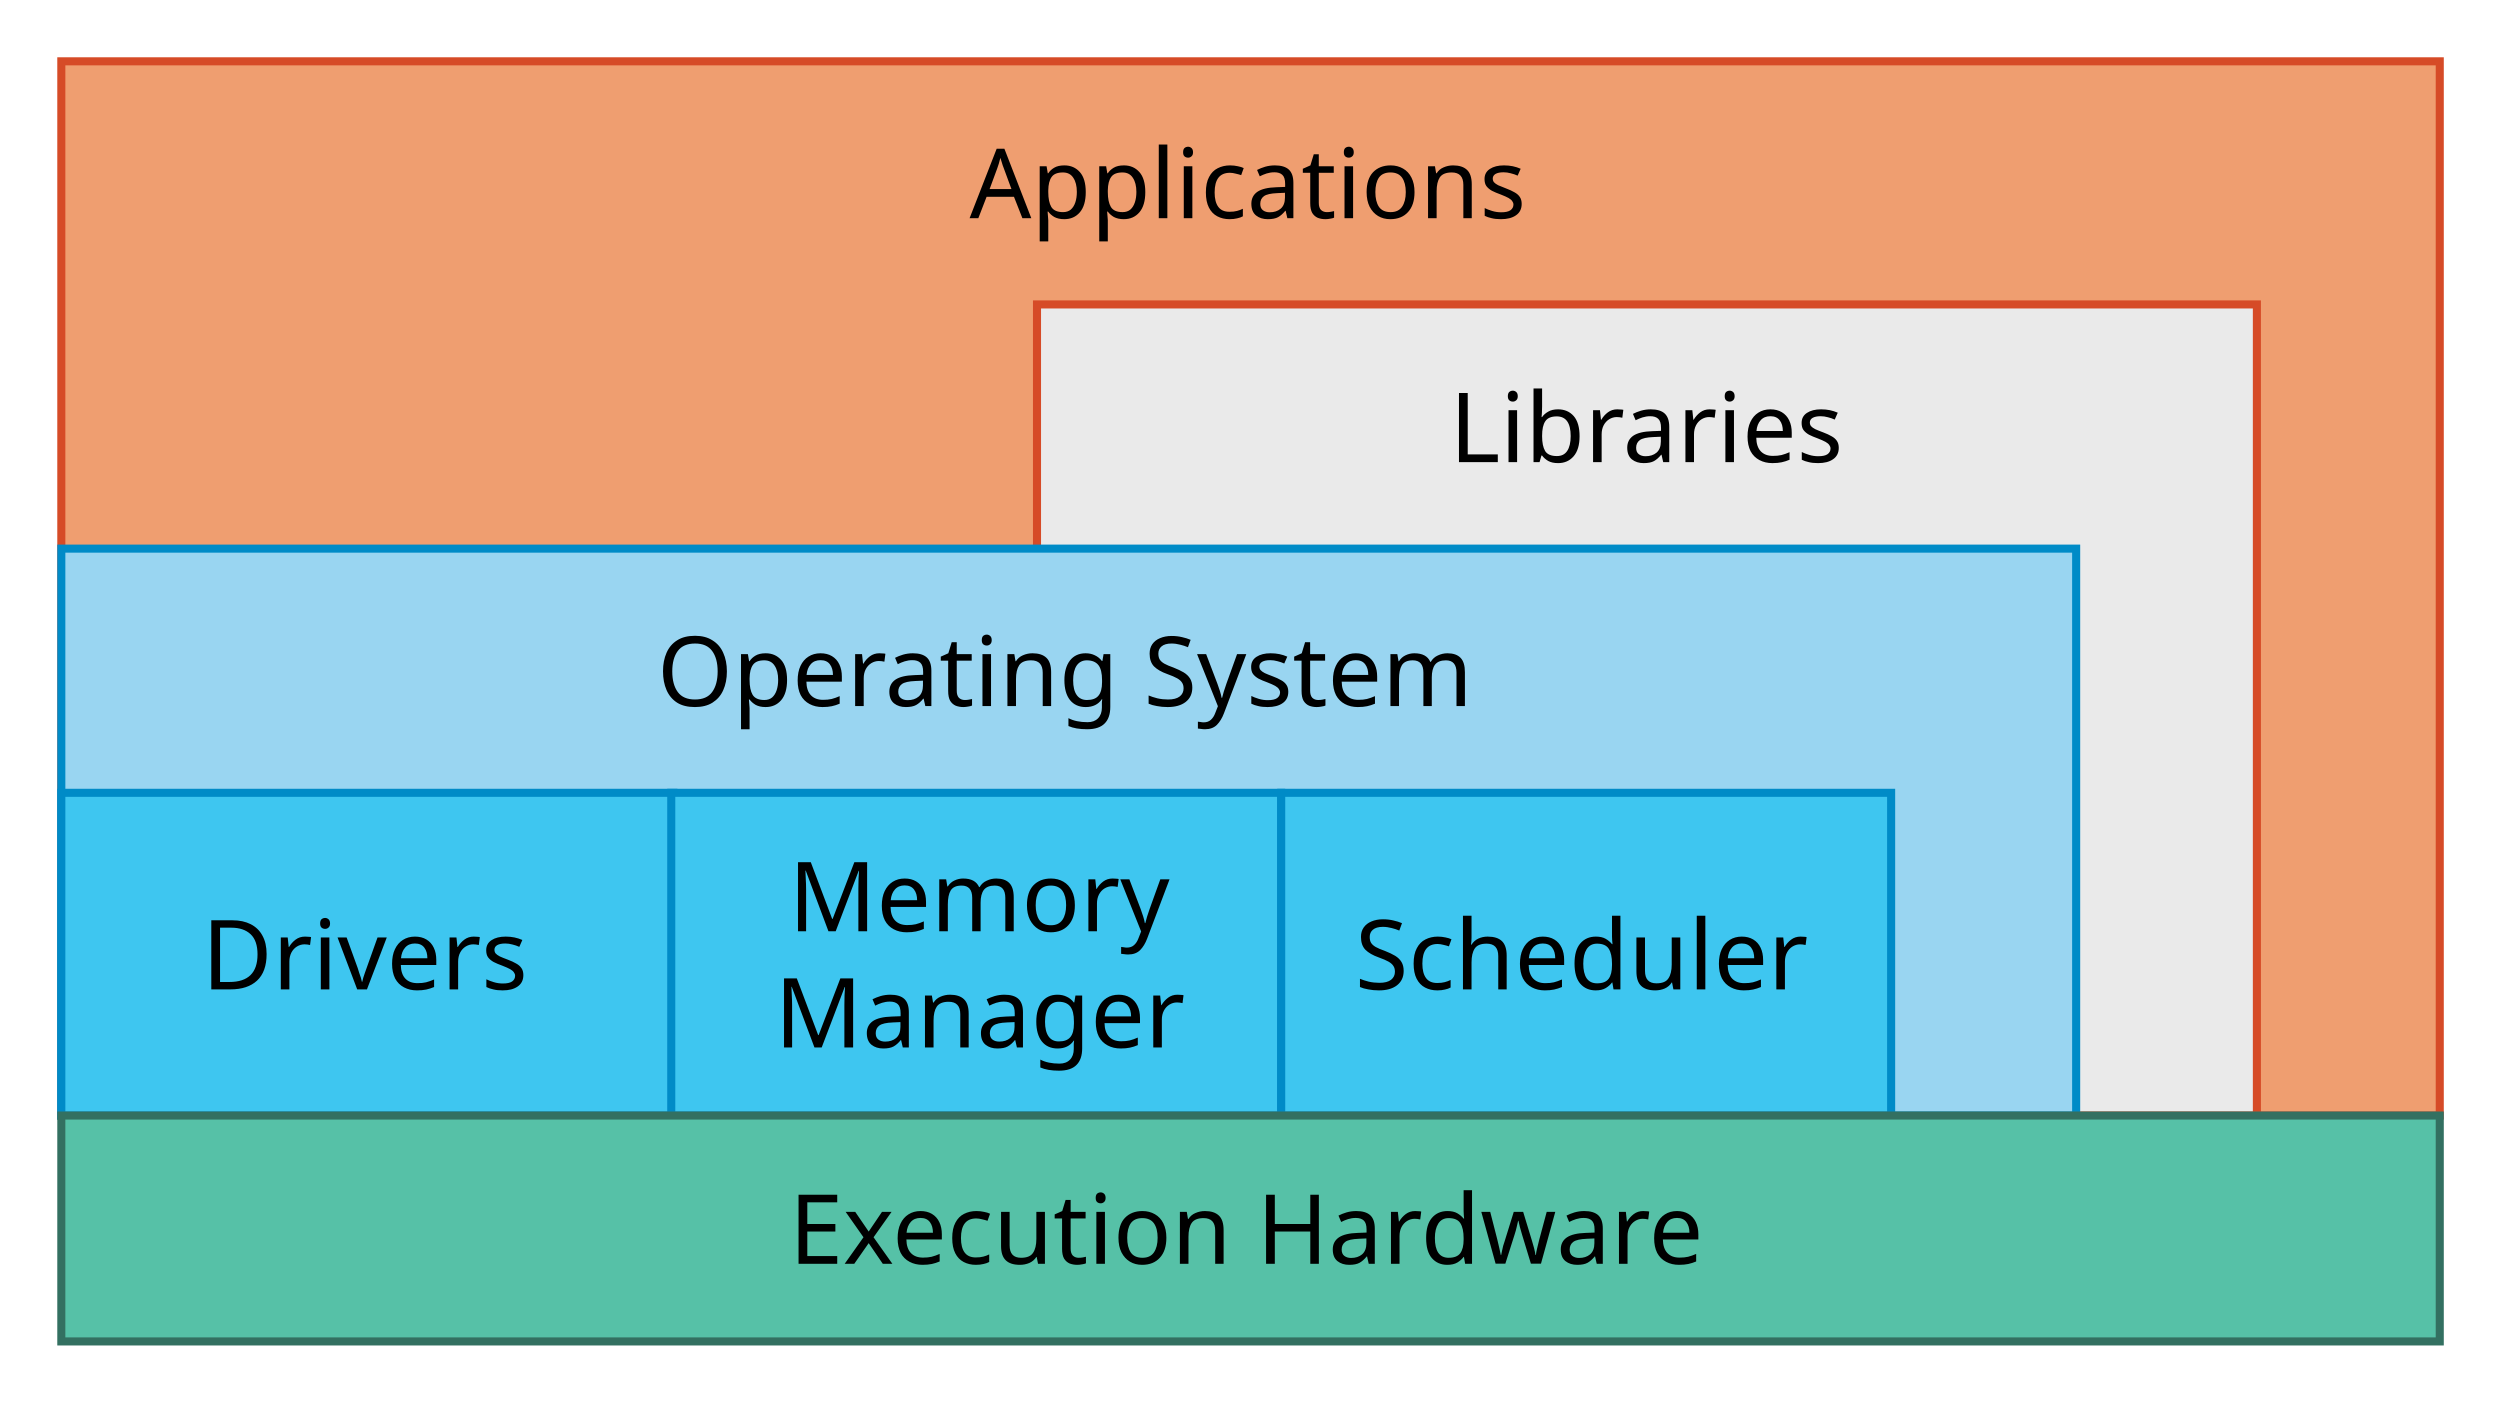
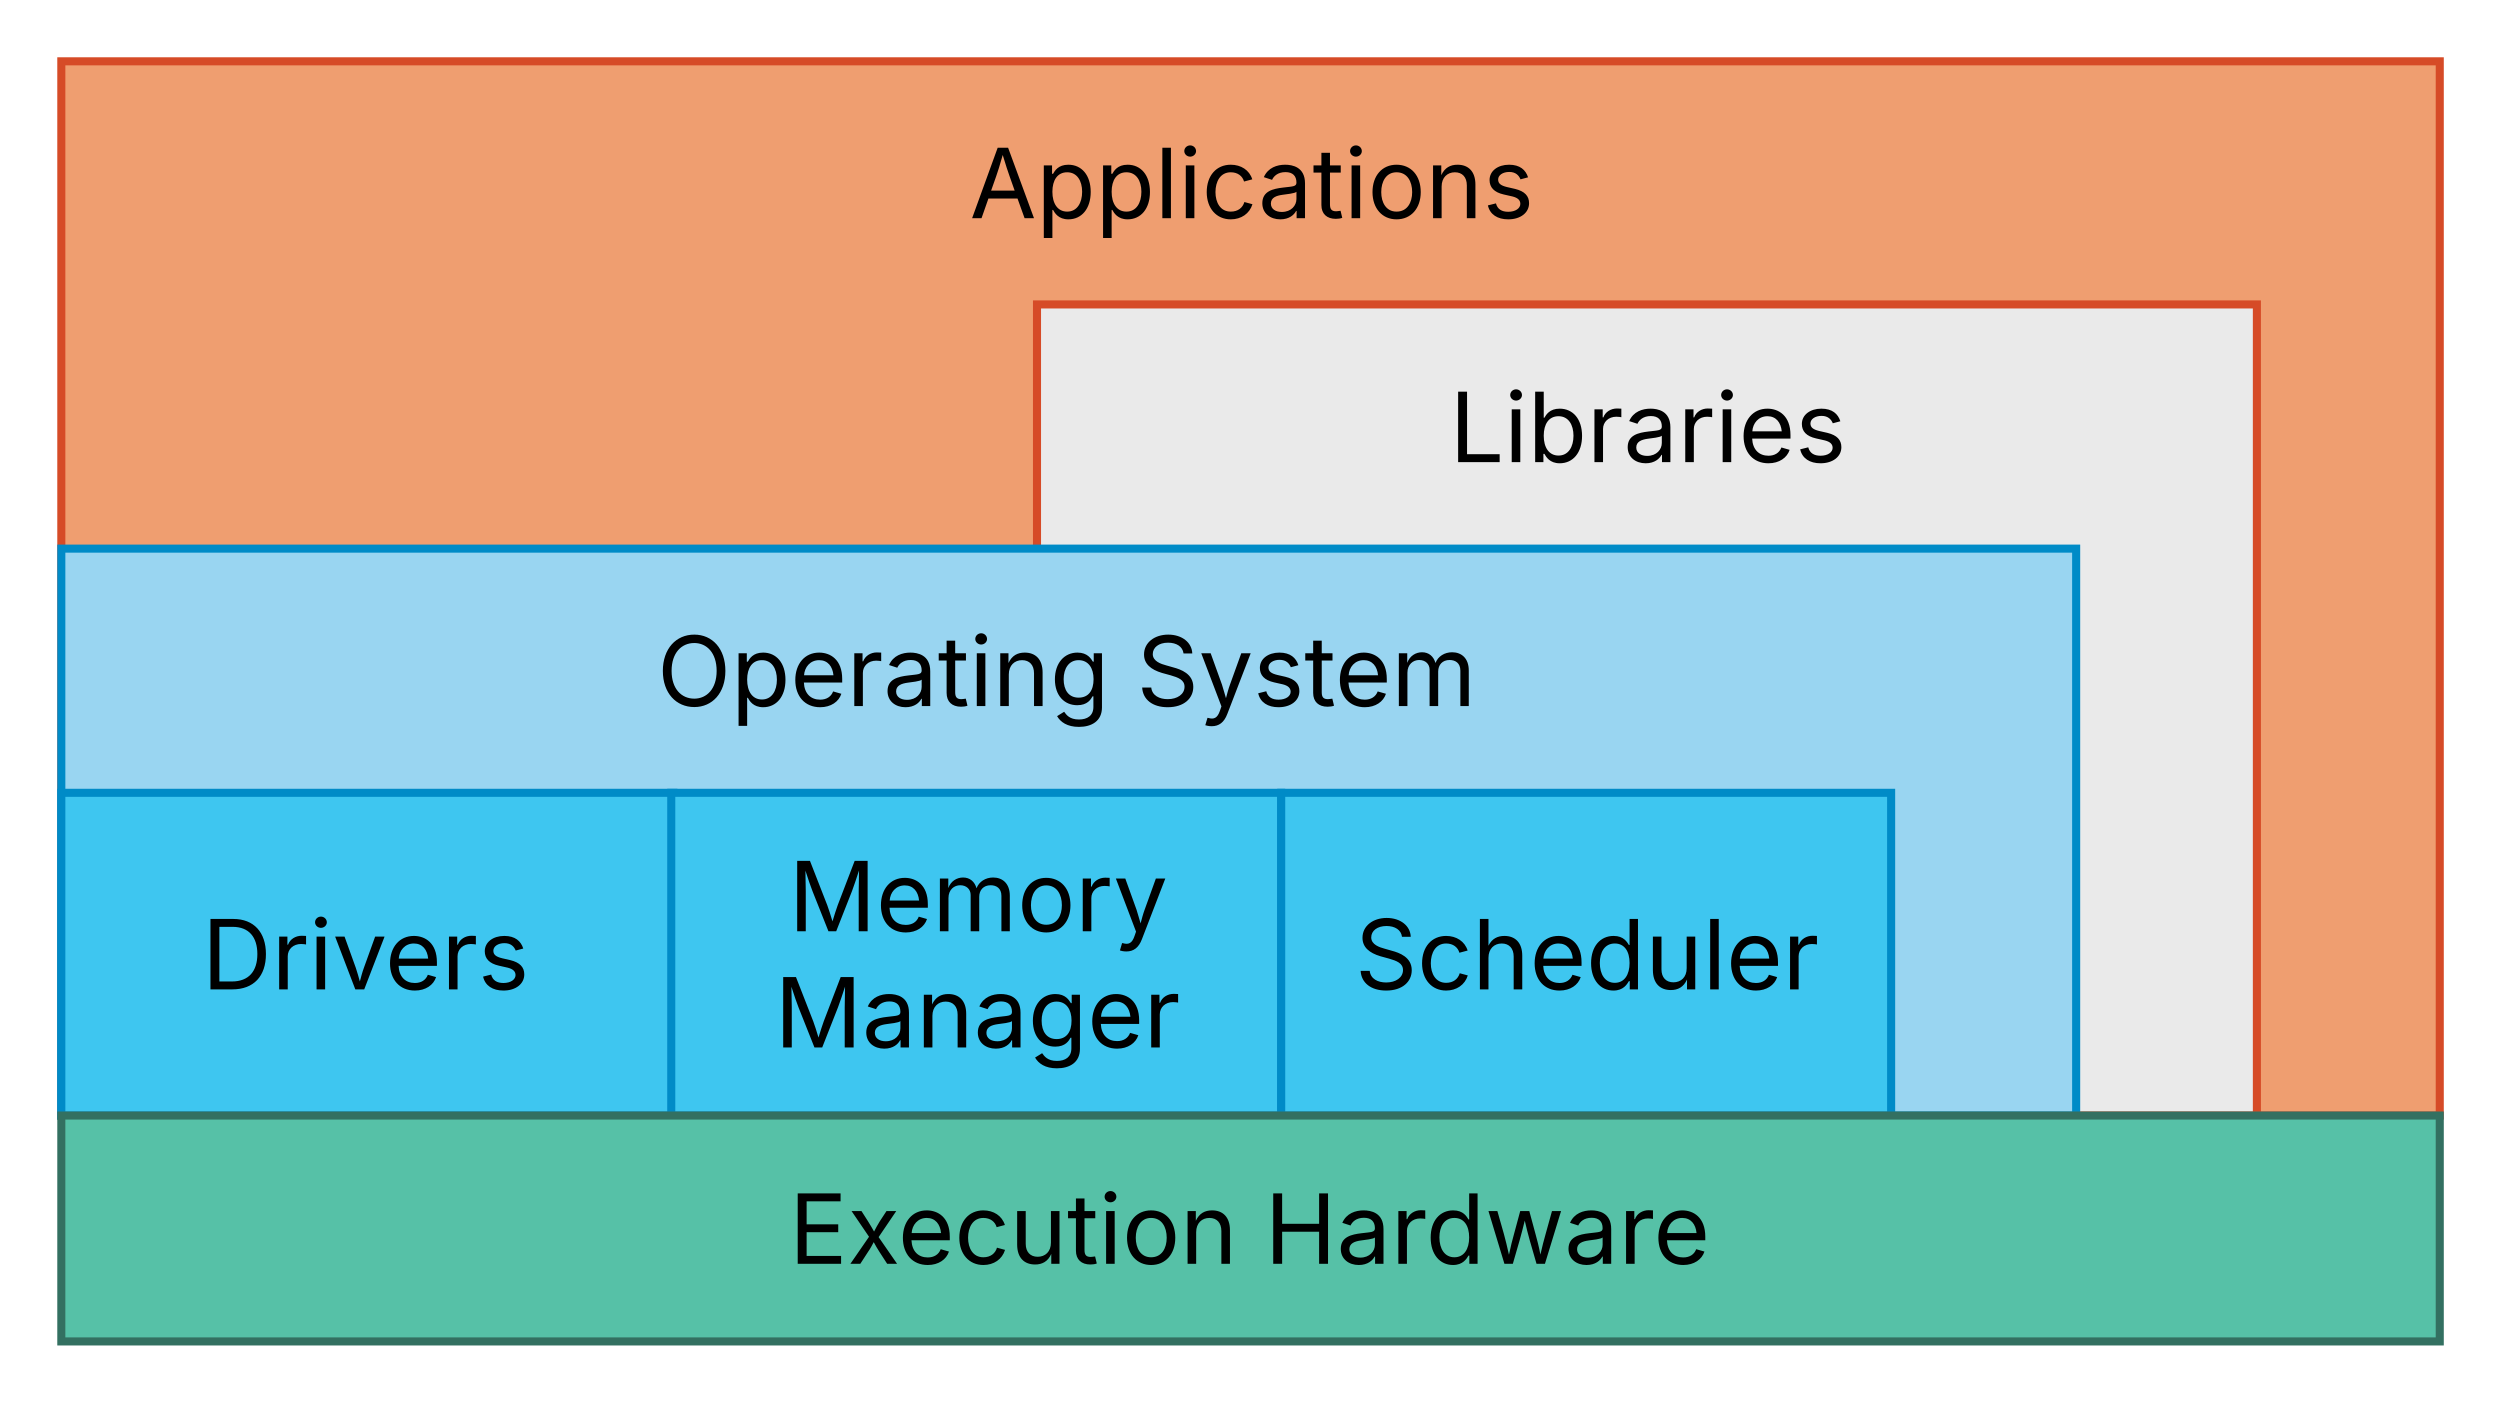
<svg xmlns="http://www.w3.org/2000/svg" version="1.1" x="0px" y="0px" viewBox="0 0 232.4 130.4" style="enable-background:new 0 0 232.4 130.4;" xml:space="preserve">
  <style type="text/css">
	.st0{display:none;}
	.st1{display:inline;}
	.st2{fill:none;stroke:#000000;stroke-width:0.75;stroke-miterlimit:10;stroke-dasharray:4,4;}
	.st3{fill:#EF9E70;stroke:#D64B27;stroke-width:0.75;stroke-miterlimit:10;}
	.st4{fill:#EAEAEA;stroke:#D64B27;stroke-width:0.75;stroke-miterlimit:10;}
	.st5{fill:#99D5F1;stroke:#008BC7;stroke-width:0.75;stroke-miterlimit:10;}
	.st6{fill:#3EC6F0;stroke:#008BC7;stroke-width:0.75;stroke-miterlimit:10;}
	.st7{fill:none;}
- 	.st8{font-family:'Inter-Regular';}
+ 	.st8{font-family:'Inter','helvetica neue', helvetica, ubuntu, roboto, noto, 'segoe ui', arial, sans-serif;}
	.st9{font-size:9px;}
	.st10{fill:#56C1A7;stroke:#337061;stroke-width:0.75;stroke-miterlimit:10;}
</style>
  <g id="Lines">
    <g class="st0">
      <g class="st1">
        <line class="st2" x1="34" y1="204.1" x2="179.5" y2="-14.2" />
        <g>
          <path d="M181.4-17c-0.4,1.7-0.7,3.9-0.4,5.5l-1.7-2.3l-2.8-0.7C178.1-14.9,180-16,181.4-17z" />
        </g>
      </g>
    </g>
  </g>
  <g id="Blur_bg">
</g>
  <g id="Platform_Code">
</g>
  <g id="Text">
</g>
  <g id="Blur_Text">
</g>
  <g id="Kernel_Code">
</g>
  <g id="HLL">
    <rect x="5.7" y="5.7" class="st3" width="221.1" height="98" />
    <rect x="96.4" y="28.3" class="st4" width="113.4" height="75.4" />
    <rect x="5.7" y="51" class="st5" width="187.3" height="52.7" />
    <rect x="5.7" y="73.7" class="st6" width="56.9" height="30" />
    <rect x="5.4" y="73.7" class="st7" width="56.9" height="30" />
    <text transform="matrix(1 0 0 1 18.7678 91.9727)" class="st8 st9">Drivers</text>
    <rect x="62.4" y="73.7" class="st6" width="56.7" height="30" />
    <rect x="62.4" y="73.7" class="st7" width="56.7" height="30" />
    <text transform="matrix(1 0 0 1 73.3098 86.5733)">
      <tspan x="0" y="0" class="st8 st9">Memory</tspan>
      <tspan x="-1.3" y="10.8" class="st8 st9">Manager</tspan>
    </text>
    <rect x="119.1" y="73.7" class="st6" width="56.7" height="30" />
    <rect x="119.1" y="73.7" class="st7" width="56.7" height="30" />
    <text transform="matrix(1 0 0 1 125.9695 91.9727)" class="st8 st9">Scheduler</text>
    <rect x="5.7" y="51" class="st7" width="187.3" height="22.7" />
    <text transform="matrix(1 0 0 1 61.0875 65.6344)" class="st8 st9">Operating System</text>
    <rect x="96.4" y="28.3" class="st7" width="113.4" height="22.7" />
    <text transform="matrix(1 0 0 1 134.7517 42.9577)" class="st8 st9">Libraries</text>
    <rect x="5.7" y="5.7" class="st7" width="221.1" height="22.7" />
    <text transform="matrix(1 0 0 1 90.1345 20.2811)" class="st8 st9">Applications</text>
    <rect x="5.7" y="103.7" class="st10" width="221.1" height="21" />
    <rect x="5.7" y="103.7" class="st7" width="221.3" height="21" />
    <text transform="matrix(1 0 0 1 73.359 117.4854)" class="st8 st9">Execution Hardware</text>
  </g>
  <g id="Diagram">
</g>
  <g id="Models__x26__Services">
</g>
  <g id="Layer_3">
</g>
</svg>
